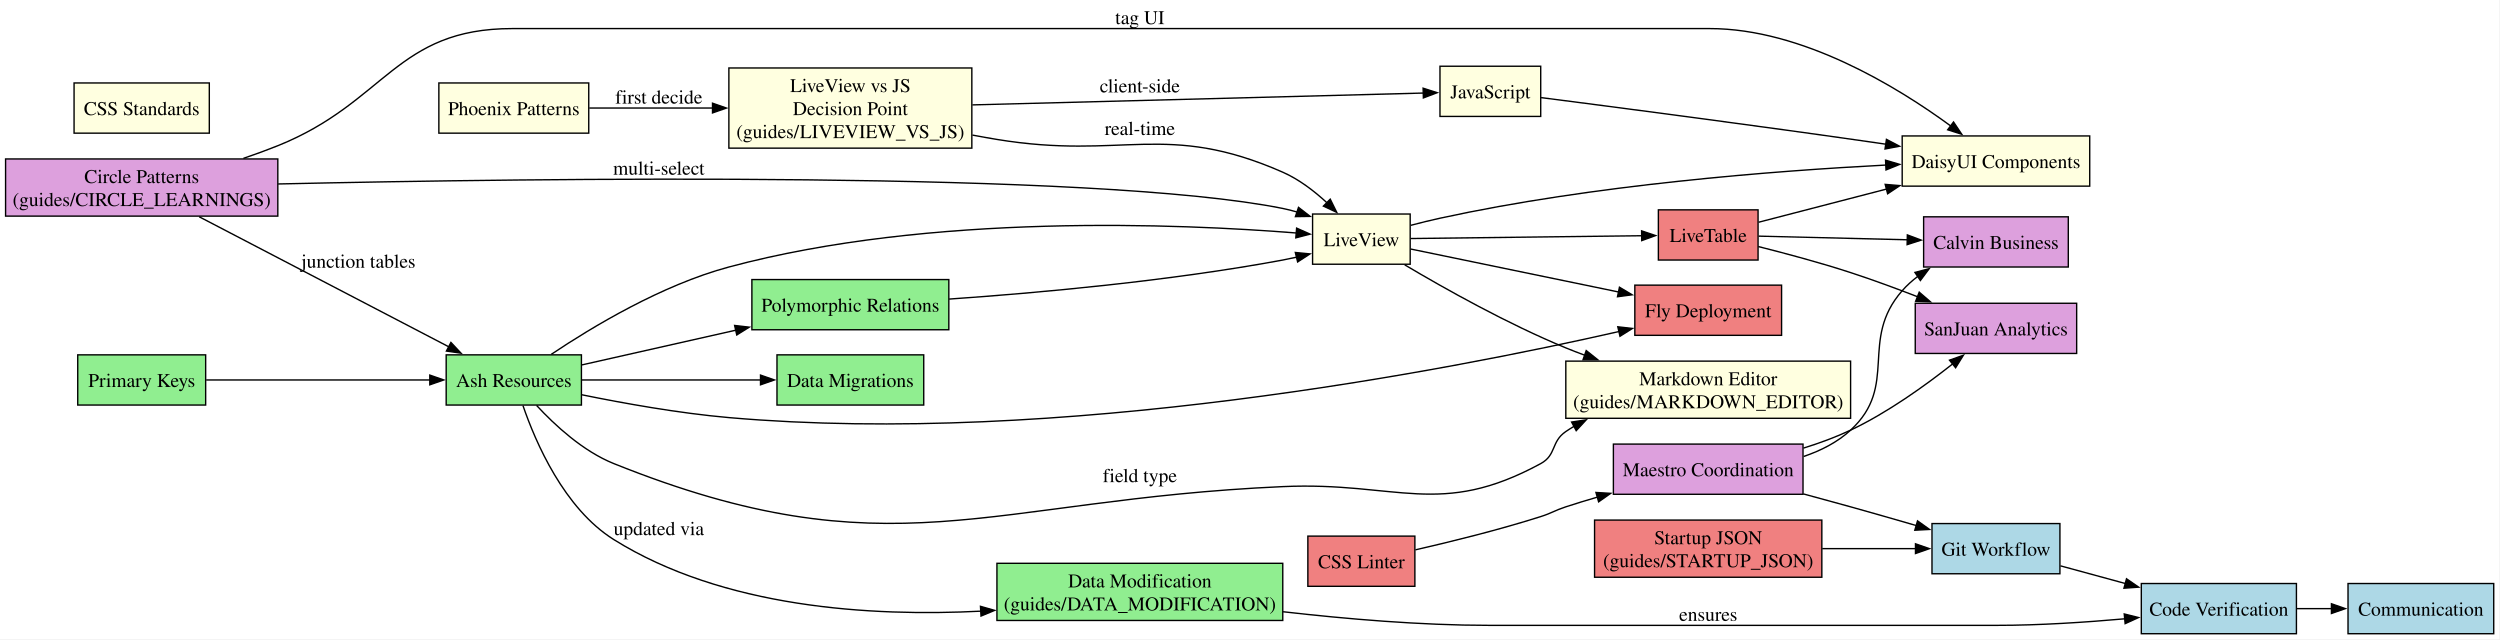
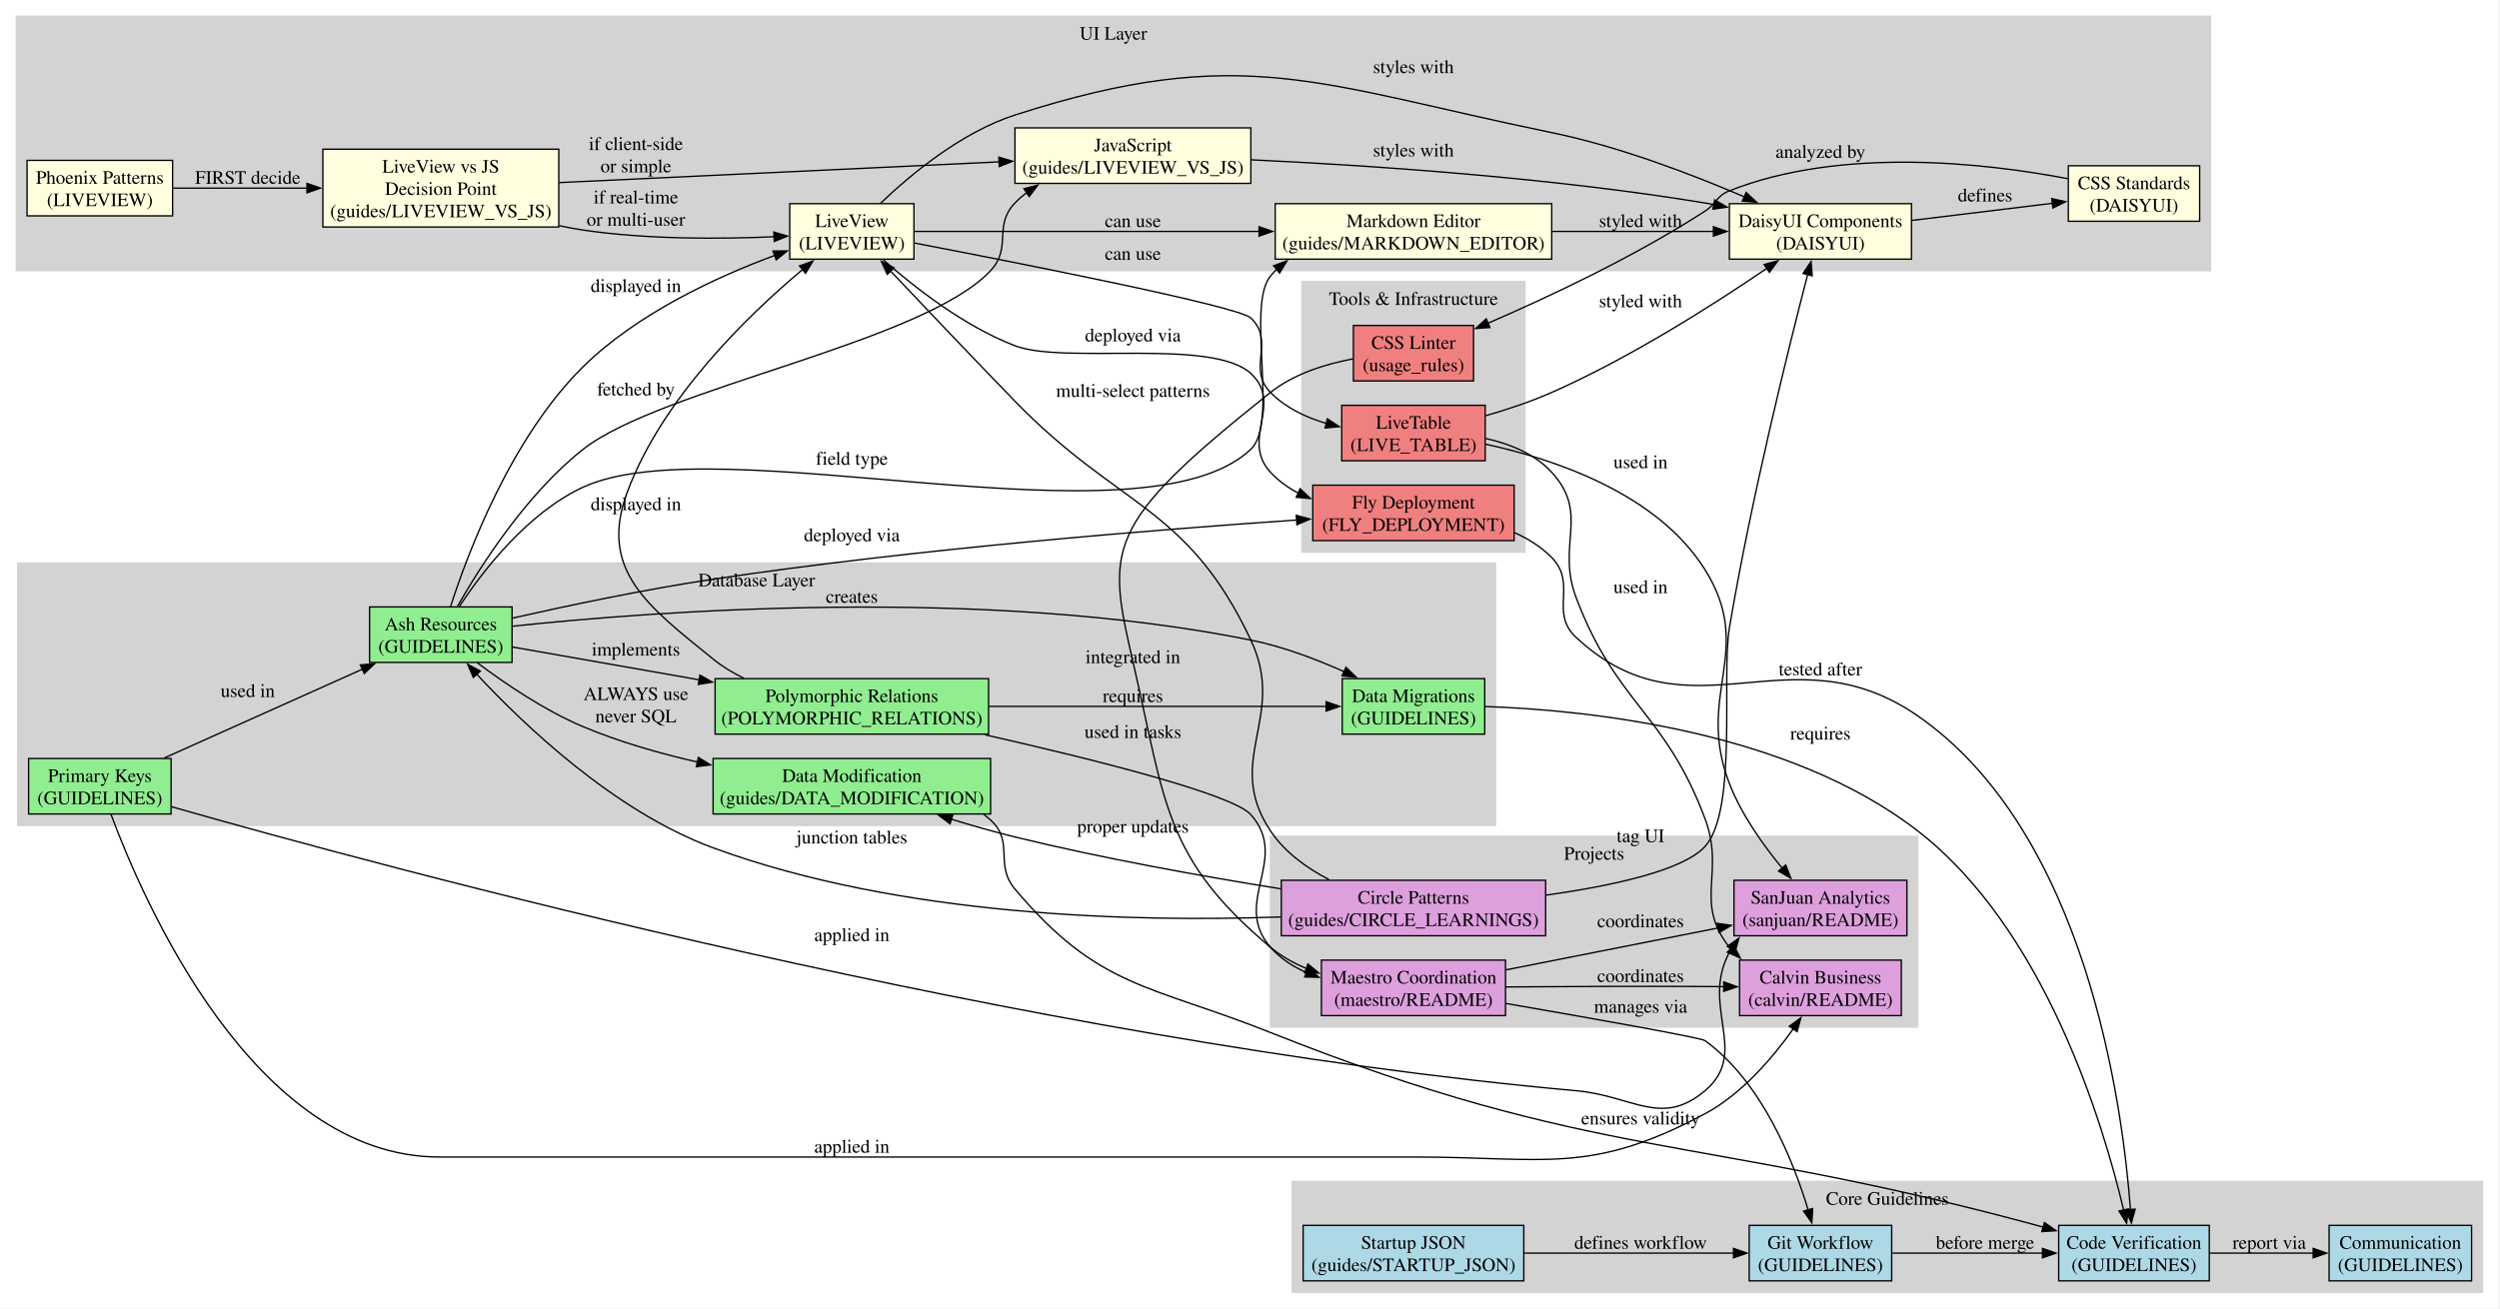
- <svg xmlns="http://www.w3.org/2000/svg" width="1793pt" height="459pt" viewBox="0.00 0.00 1793.00 459.00">
-   <g id="graph0" class="graph" transform="scale(1 1) rotate(0) translate(4 454.5)">
-     <polygon fill="white" stroke="none" points="-4,4 -4,-454.5 1788.5,-454.5 1788.5,4 -4,4" />
+ <svg xmlns="http://www.w3.org/2000/svg" width="1846pt" height="967pt" viewBox="0.00 0.00 1846.00 967.00">
+   <g id="graph0" class="graph" transform="scale(1 1) rotate(0) translate(4 963)">
+     <polygon fill="white" stroke="none" points="-4,4 -4,-963 1841.75,-963 1841.75,4 -4,4" />
+     <g id="clust1" class="cluster">
+       <polygon fill="lightgrey" stroke="lightgrey" points="950.62,-8 950.62,-90 1829.75,-90 1829.75,-8 950.62,-8" />
+       <text xml:space="preserve" text-anchor="middle" x="1390.19" y="-72.7" font-family="Times,serif" font-size="14.00">Core Guidelines</text>
+     </g>
+     <g id="clust2" class="cluster">
+       <polygon fill="lightgrey" stroke="lightgrey" points="9.12,-353 9.12,-547 1100.75,-547 1100.75,-353 9.12,-353" />
+       <text xml:space="preserve" text-anchor="middle" x="554.94" y="-529.7" font-family="Times,serif" font-size="14.00">Database Layer</text>
+     </g>
+     <g id="clust3" class="cluster">
+       <polygon fill="lightgrey" stroke="lightgrey" points="8,-763 8,-951 1628.88,-951 1628.88,-763 8,-763" />
+       <text xml:space="preserve" text-anchor="middle" x="818.44" y="-933.7" font-family="Times,serif" font-size="14.00">UI Layer</text>
+     </g>
+     <g id="clust4" class="cluster">
+       <polygon fill="lightgrey" stroke="lightgrey" points="957.75,-555 957.75,-755 1122.5,-755 1122.5,-555 957.75,-555" />
+       <text xml:space="preserve" text-anchor="middle" x="1040.12" y="-737.7" font-family="Times,serif" font-size="14.00">Tools &amp; Infrastructure</text>
+     </g>
+     <g id="clust5" class="cluster">
+       <polygon fill="lightgrey" stroke="lightgrey" points="934.5,-204 934.5,-345 1412.62,-345 1412.62,-204 934.5,-204" />
+       <text xml:space="preserve" text-anchor="middle" x="1173.56" y="-327.7" font-family="Times,serif" font-size="14.00">Projects</text>
+     </g>
    <g id="node1" class="node">
-       <polygon fill="lightblue" stroke="black" points="1473.38,-79 1381.62,-79 1381.62,-43 1473.38,-43 1473.38,-79" />
-       <text xml:space="preserve" text-anchor="middle" x="1427.5" y="-55.95" font-family="Times,serif" font-size="14.00">Git Workflow</text>
+       <polygon fill="lightblue" stroke="black" points="1393.38,-57.5 1288.12,-57.5 1288.12,-16.5 1393.38,-16.5 1393.38,-57.5" />
+       <text xml:space="preserve" text-anchor="middle" x="1340.75" y="-40.2" font-family="Times,serif" font-size="14.00">Git Workflow</text>
+       <text xml:space="preserve" text-anchor="middle" x="1340.75" y="-23.7" font-family="Times,serif" font-size="14.00">(GUIDELINES)</text>
    </g>
    <g id="node2" class="node">
-       <polygon fill="lightblue" stroke="black" points="1643,-36 1531.75,-36 1531.75,0 1643,0 1643,-36" />
-       <text xml:space="preserve" text-anchor="middle" x="1587.38" y="-12.95" font-family="Times,serif" font-size="14.00">Code Verification</text>
+       <polygon fill="lightblue" stroke="black" points="1628,-57.5 1516.75,-57.5 1516.75,-16.5 1628,-16.5 1628,-57.5" />
+       <text xml:space="preserve" text-anchor="middle" x="1572.38" y="-40.2" font-family="Times,serif" font-size="14.00">Code Verification</text>
+       <text xml:space="preserve" text-anchor="middle" x="1572.38" y="-23.7" font-family="Times,serif" font-size="14.00">(GUIDELINES)</text>
+     </g>
+     <g id="edge20" class="edge">
+       <path fill="none" stroke="black" d="M1393.86,-37C1426.81,-37 1469.71,-37 1505.08,-37" />
+       <polygon fill="black" stroke="black" points="1504.76,-40.5 1514.76,-37 1504.76,-33.5 1504.76,-40.5" />
+       <text xml:space="preserve" text-anchor="middle" x="1462.38" y="-40.2" font-family="Times,serif" font-size="14.00">before merge</text>
+     </g>
+     <g id="node3" class="node">
+       <polygon fill="lightblue" stroke="black" points="1821.75,-57.5 1716.5,-57.5 1716.5,-16.5 1821.75,-16.5 1821.75,-57.5" />
+       <text xml:space="preserve" text-anchor="middle" x="1769.12" y="-40.2" font-family="Times,serif" font-size="14.00">Communication</text>
+       <text xml:space="preserve" text-anchor="middle" x="1769.12" y="-23.7" font-family="Times,serif" font-size="14.00">(GUIDELINES)</text>
+     </g>
+     <g id="edge21" class="edge">
+       <path fill="none" stroke="black" d="M1628.4,-37C1652.19,-37 1680.17,-37 1704.82,-37" />
+       <polygon fill="black" stroke="black" points="1704.73,-40.5 1714.73,-37 1704.73,-33.5 1704.73,-40.5" />
+       <text xml:space="preserve" text-anchor="middle" x="1672.25" y="-40.2" font-family="Times,serif" font-size="14.00">report via</text>
+     </g>
+     <g id="node4" class="node">
+       <polygon fill="lightblue" stroke="black" points="1121.62,-57.5 958.62,-57.5 958.62,-16.5 1121.62,-16.5 1121.62,-57.5" />
+       <text xml:space="preserve" text-anchor="middle" x="1040.12" y="-40.2" font-family="Times,serif" font-size="14.00">Startup JSON</text>
+       <text xml:space="preserve" text-anchor="middle" x="1040.12" y="-23.7" font-family="Times,serif" font-size="14.00">(guides/STARTUP_JSON)</text>
+     </g>
+     <g id="edge22" class="edge">
+       <path fill="none" stroke="black" d="M1121.94,-37C1170.56,-37 1231.56,-37 1276.62,-37" />
+       <polygon fill="black" stroke="black" points="1276.5,-40.5 1286.5,-37 1276.5,-33.5 1276.5,-40.5" />
+       <text xml:space="preserve" text-anchor="middle" x="1207.88" y="-40.2" font-family="Times,serif" font-size="14.00">defines workflow</text>
+     </g>
+     <g id="node5" class="node">
+       <polygon fill="lightgreen" stroke="black" points="122.38,-402.5 17.12,-402.5 17.12,-361.5 122.38,-361.5 122.38,-402.5" />
+       <text xml:space="preserve" text-anchor="middle" x="69.75" y="-385.2" font-family="Times,serif" font-size="14.00">Primary Keys</text>
+       <text xml:space="preserve" text-anchor="middle" x="69.75" y="-368.7" font-family="Times,serif" font-size="14.00">(GUIDELINES)</text>
+     </g>
+     <g id="node6" class="node">
+       <polygon fill="lightgreen" stroke="black" points="374.25,-514.5 269,-514.5 269,-473.5 374.25,-473.5 374.25,-514.5" />
+       <text xml:space="preserve" text-anchor="middle" x="321.62" y="-497.2" font-family="Times,serif" font-size="14.00">Ash Resources</text>
+       <text xml:space="preserve" text-anchor="middle" x="321.62" y="-480.7" font-family="Times,serif" font-size="14.00">(GUIDELINES)</text>
+     </g>
+     <g id="edge1" class="edge">
+       <path fill="none" stroke="black" d="M117.46,-402.93C158.91,-421.52 219.59,-448.72 263.84,-468.55" />
+       <polygon fill="black" stroke="black" points="262.21,-471.65 272.77,-472.55 265.07,-465.26 262.21,-471.65" />
+       <text xml:space="preserve" text-anchor="middle" x="179" y="-447.91" font-family="Times,serif" font-size="14.00">used in</text>
+     </g>
+     <g id="node20" class="node">
+       <polygon fill="plum" stroke="black" points="1400.5,-253.5 1281,-253.5 1281,-212.5 1400.5,-212.5 1400.5,-253.5" />
+       <text xml:space="preserve" text-anchor="middle" x="1340.75" y="-236.2" font-family="Times,serif" font-size="14.00">Calvin Business</text>
+       <text xml:space="preserve" text-anchor="middle" x="1340.75" y="-219.7" font-family="Times,serif" font-size="14.00">(calvin/README)</text>
+     </g>
+     <g id="edge26" class="edge">
+       <path fill="none" stroke="black" d="M77.92,-361.41C101.58,-297.68 183.5,-108 320.62,-108 320.62,-108 320.62,-108 1041.12,-108 1137.46,-108 1170.57,-94.54 1255.5,-140 1282.82,-154.62 1305.78,-181.7 1320.8,-202.88" />
+       <polygon fill="black" stroke="black" points="1317.74,-204.61 1326.28,-210.88 1323.52,-200.65 1317.74,-204.61" />
+       <text xml:space="preserve" text-anchor="middle" x="625.25" y="-111.2" font-family="Times,serif" font-size="14.00">applied in</text>
+     </g>
+     <g id="node21" class="node">
+       <polygon fill="plum" stroke="black" points="1404.62,-312.5 1276.88,-312.5 1276.88,-271.5 1404.62,-271.5 1404.62,-312.5" />
+       <text xml:space="preserve" text-anchor="middle" x="1340.75" y="-295.2" font-family="Times,serif" font-size="14.00">SanJuan Analytics</text>
+       <text xml:space="preserve" text-anchor="middle" x="1340.75" y="-278.7" font-family="Times,serif" font-size="14.00">(sanjuan/README)</text>
+     </g>
+     <g id="edge27" class="edge">
+       <path fill="none" stroke="black" d="M122.84,-366.81C278.55,-322.37 754.84,-193.43 1160.25,-157 1202.41,-153.21 1223.16,-129.69 1255.5,-157 1289.51,-185.72 1250.24,-220.25 1274.92,-261.78" />
+       <polygon fill="black" stroke="black" points="1271.95,-263.64 1280.57,-269.8 1277.67,-259.61 1271.95,-263.64" />
+       <text xml:space="preserve" text-anchor="middle" x="625.25" y="-267.59" font-family="Times,serif" font-size="14.00">applied in</text>
+     </g>
+     <g id="node7" class="node">
+       <polygon fill="lightgreen" stroke="black" points="726.25,-461.5 524.25,-461.5 524.25,-420.5 726.25,-420.5 726.25,-461.5" />
+       <text xml:space="preserve" text-anchor="middle" x="625.25" y="-444.2" font-family="Times,serif" font-size="14.00">Polymorphic Relations</text>
+       <text xml:space="preserve" text-anchor="middle" x="625.25" y="-427.7" font-family="Times,serif" font-size="14.00">(POLYMORPHIC_RELATIONS)</text>
+     </g>
+     <g id="edge2" class="edge">
+       <path fill="none" stroke="black" d="M374.48,-484.89C412.37,-478.23 465.18,-468.95 512.49,-460.64" />
+       <polygon fill="black" stroke="black" points="513.02,-464.1 522.26,-458.92 511.81,-457.2 513.02,-464.1" />
+       <text xml:space="preserve" text-anchor="middle" x="465.75" y="-478.54" font-family="Times,serif" font-size="14.00">implements</text>
+     </g>
+     <g id="node8" class="node">
+       <polygon fill="lightgreen" stroke="black" points="1092.75,-461.5 987.5,-461.5 987.5,-420.5 1092.75,-420.5 1092.75,-461.5" />
+       <text xml:space="preserve" text-anchor="middle" x="1040.12" y="-444.2" font-family="Times,serif" font-size="14.00">Data Migrations</text>
+       <text xml:space="preserve" text-anchor="middle" x="1040.12" y="-427.7" font-family="Times,serif" font-size="14.00">(GUIDELINES)</text>
+     </g>
+     <g id="edge3" class="edge">
+       <path fill="none" stroke="black" d="M374.44,-500.23C478.91,-511.35 721.74,-529.93 920,-490 943.54,-485.26 968.28,-475.88 989.09,-466.58" />
+       <polygon fill="black" stroke="black" points="990.27,-469.89 997.89,-462.53 987.34,-463.53 990.27,-469.89" />
+       <text xml:space="preserve" text-anchor="middle" x="625.25" y="-517.58" font-family="Times,serif" font-size="14.00">creates</text>
+     </g>
+     <g id="node9" class="node">
+       <polygon fill="lightgreen" stroke="black" points="727.75,-402.5 522.75,-402.5 522.75,-361.5 727.75,-361.5 727.75,-402.5" />
+       <text xml:space="preserve" text-anchor="middle" x="625.25" y="-385.2" font-family="Times,serif" font-size="14.00">Data Modification</text>
+       <text xml:space="preserve" text-anchor="middle" x="625.25" y="-368.7" font-family="Times,serif" font-size="14.00">(guides/DATA_MODIFICATION)</text>
+     </g>
+     <g id="edge4" class="edge">
+       <path fill="none" stroke="black" d="M348.53,-473.28C368.74,-458.08 398.1,-438.07 426.75,-426 453.26,-414.83 483.01,-406.3 511.22,-399.87" />
+       <polygon fill="black" stroke="black" points="511.88,-403.31 520.89,-397.75 510.37,-396.48 511.88,-403.31" />
+       <text xml:space="preserve" text-anchor="middle" x="465.75" y="-445.7" font-family="Times,serif" font-size="14.00">ALWAYS use</text>
+       <text xml:space="preserve" text-anchor="middle" x="465.75" y="-429.2" font-family="Times,serif" font-size="14.00">never SQL</text>
+     </g>
+     <g id="node12" class="node">
+       <polygon fill="lightyellow" stroke="black" points="671.12,-812.5 579.38,-812.5 579.38,-771.5 671.12,-771.5 671.12,-812.5" />
+       <text xml:space="preserve" text-anchor="middle" x="625.25" y="-795.2" font-family="Times,serif" font-size="14.00">LiveView</text>
+       <text xml:space="preserve" text-anchor="middle" x="625.25" y="-778.7" font-family="Times,serif" font-size="14.00">(LIVEVIEW)</text>
+     </g>
+     <g id="edge23" class="edge">
+       <path fill="none" stroke="black" d="M328.83,-514.82C341.45,-554.02 373.48,-639.54 426.75,-692 466.76,-731.4 525.44,-758.4 568.44,-774.32" />
+       <polygon fill="black" stroke="black" points="567,-777.52 577.59,-777.62 569.37,-770.94 567,-777.52" />
+       <text xml:space="preserve" text-anchor="middle" x="465.75" y="-747.24" font-family="Times,serif" font-size="14.00">displayed in</text>
+     </g>
+     <g id="node13" class="node">
+       <polygon fill="lightyellow" stroke="black" points="920,-868.5 745.75,-868.5 745.75,-827.5 920,-827.5 920,-868.5" />
+       <text xml:space="preserve" text-anchor="middle" x="832.88" y="-851.2" font-family="Times,serif" font-size="14.00">JavaScript</text>
+       <text xml:space="preserve" text-anchor="middle" x="832.88" y="-834.7" font-family="Times,serif" font-size="14.00">(guides/LIVEVIEW_VS_JS)</text>
+     </g>
+     <g id="edge24" class="edge">
+       <path fill="none" stroke="black" d="M333.82,-514.75C350.57,-544.12 384.74,-597.91 426.75,-631 484.13,-676.19 677.88,-709.64 727.75,-763 743.88,-780.26 729.39,-795.97 745.75,-813 748.46,-815.82 751.43,-818.42 754.58,-820.82" />
+       <polygon fill="black" stroke="black" points="752.38,-823.56 762.64,-826.21 756.27,-817.74 752.38,-823.56" />
+       <text xml:space="preserve" text-anchor="middle" x="465.75" y="-670.8" font-family="Times,serif" font-size="14.00">fetched by</text>
+     </g>
+     <g id="node16" class="node">
+       <polygon fill="lightyellow" stroke="black" points="1142.25,-812.5 938,-812.5 938,-771.5 1142.25,-771.5 1142.25,-812.5" />
+       <text xml:space="preserve" text-anchor="middle" x="1040.12" y="-795.2" font-family="Times,serif" font-size="14.00">Markdown Editor</text>
+       <text xml:space="preserve" text-anchor="middle" x="1040.12" y="-778.7" font-family="Times,serif" font-size="14.00">(guides/MARKDOWN_EDITOR)</text>
+     </g>
+     <g id="edge16" class="edge">
+       <path fill="none" stroke="black" d="M335.4,-514.96C352.54,-540.92 385.64,-584.02 426.75,-603 526.43,-649.02 840.22,-555.58 920,-631 940.8,-650.67 916.3,-736.9 934.5,-759 935.95,-760.76 937.5,-762.44 939.13,-764.02" />
+       <polygon fill="black" stroke="black" points="936.78,-766.62 946.73,-770.26 941.22,-761.21 936.78,-766.62" />
+       <text xml:space="preserve" text-anchor="middle" x="625.25" y="-619.55" font-family="Times,serif" font-size="14.00">field type</text>
+     </g>
+     <g id="node19" class="node">
+       <polygon fill="lightcoral" stroke="black" points="1114.5,-604.5 965.75,-604.5 965.75,-563.5 1114.5,-563.5 1114.5,-604.5" />
+       <text xml:space="preserve" text-anchor="middle" x="1040.12" y="-587.2" font-family="Times,serif" font-size="14.00">Fly Deployment</text>
+       <text xml:space="preserve" text-anchor="middle" x="1040.12" y="-570.7" font-family="Times,serif" font-size="14.00">(FLY_DEPLOYMENT)</text>
+     </g>
+     <g id="edge40" class="edge">
+       <path fill="none" stroke="black" d="M374.6,-506.25C414.84,-515.34 472.07,-527.43 522.75,-535 673.84,-557.58 851.43,-571.75 954.06,-578.74" />
+       <polygon fill="black" stroke="black" points="953.56,-582.22 963.77,-579.4 954.03,-575.23 953.56,-582.22" />
+       <text xml:space="preserve" text-anchor="middle" x="625.25" y="-563.04" font-family="Times,serif" font-size="14.00">deployed via</text>
+     </g>
+     <g id="edge5" class="edge">
+       <path fill="none" stroke="black" d="M726.72,-441C804.46,-441 909.69,-441 975.99,-441" />
+       <polygon fill="black" stroke="black" points="975.58,-444.5 985.58,-441 975.58,-437.5 975.58,-444.5" />
+       <text xml:space="preserve" text-anchor="middle" x="832.88" y="-444.2" font-family="Times,serif" font-size="14.00">requires</text>
+     </g>
+     <g id="edge25" class="edge">
+       <path fill="none" stroke="black" d="M545.31,-461.88C537.24,-465.83 529.54,-470.49 522.75,-476 474.92,-514.83 437.9,-541.5 459.33,-599.25 485.11,-668.71 548.39,-729.93 588.92,-763.87" />
+       <polygon fill="black" stroke="black" points="586.59,-766.48 596.54,-770.13 591.04,-761.07 586.59,-766.48" />
+       <text xml:space="preserve" text-anchor="middle" x="465.75" y="-585.95" font-family="Times,serif" font-size="14.00">displayed in</text>
+     </g>
+     <g id="node22" class="node">
+       <polygon fill="plum" stroke="black" points="1108.12,-253.5 972.12,-253.5 972.12,-212.5 1108.12,-212.5 1108.12,-253.5" />
+       <text xml:space="preserve" text-anchor="middle" x="1040.12" y="-236.2" font-family="Times,serif" font-size="14.00">Maestro Coordination</text>
+       <text xml:space="preserve" text-anchor="middle" x="1040.12" y="-219.7" font-family="Times,serif" font-size="14.00">(maestro/README)</text>
+     </g>
+     <g id="edge28" class="edge">
+       <path fill="none" stroke="black" d="M723.73,-420C803.94,-401.83 906.56,-376.15 920,-361 949.23,-328.07 905.49,-296.12 934.5,-263 941.71,-254.77 951,-248.73 961.08,-244.31" />
+       <polygon fill="black" stroke="black" points="962.27,-247.6 970.39,-240.79 959.79,-241.05 962.27,-247.6" />
+       <text xml:space="preserve" text-anchor="middle" x="832.88" y="-417.66" font-family="Times,serif" font-size="14.00">used in tasks</text>
+     </g>
+     <g id="edge6" class="edge">
+       <path fill="none" stroke="black" d="M1092.97,-440.91C1170.37,-438.2 1317.25,-422.8 1412.62,-349 1506.74,-276.17 1549.76,-132.22 1564.78,-68.55" />
+       <polygon fill="black" stroke="black" points="1568.13,-69.64 1566.93,-59.11 1561.3,-68.08 1568.13,-69.64" />
+       <text xml:space="preserve" text-anchor="middle" x="1340.75" y="-416.42" font-family="Times,serif" font-size="14.00">requires</text>
+     </g>
+     <g id="edge7" class="edge">
+       <path fill="none" stroke="black" d="M722.7,-361.15C724.45,-359.84 726.14,-358.46 727.75,-357 745.56,-340.85 730.28,-324.4 745.75,-306 807.67,-232.36 845.12,-235.61 934.5,-200 1174.73,-104.29 1249.11,-125.48 1498.75,-58 1500.89,-57.42 1503.06,-56.83 1505.25,-56.23" />
+       <polygon fill="black" stroke="black" points="1506.16,-59.6 1514.86,-53.55 1504.28,-52.86 1506.16,-59.6" />
+       <text xml:space="preserve" text-anchor="middle" x="1207.88" y="-132.12" font-family="Times,serif" font-size="14.00">ensures validity</text>
+     </g>
+     <g id="node10" class="node">
+       <polygon fill="lightyellow" stroke="black" points="123.5,-844.5 16,-844.5 16,-803.5 123.5,-803.5 123.5,-844.5" />
+       <text xml:space="preserve" text-anchor="middle" x="69.75" y="-827.2" font-family="Times,serif" font-size="14.00">Phoenix Patterns</text>
+       <text xml:space="preserve" text-anchor="middle" x="69.75" y="-810.7" font-family="Times,serif" font-size="14.00">(LIVEVIEW)</text>
+     </g>
+     <g id="node11" class="node">
+       <polygon fill="lightyellow" stroke="black" points="408.75,-852.75 234.5,-852.75 234.5,-795.25 408.75,-795.25 408.75,-852.75" />
+       <text xml:space="preserve" text-anchor="middle" x="321.62" y="-835.45" font-family="Times,serif" font-size="14.00">LiveView vs JS</text>
+       <text xml:space="preserve" text-anchor="middle" x="321.62" y="-818.95" font-family="Times,serif" font-size="14.00">Decision Point</text>
+       <text xml:space="preserve" text-anchor="middle" x="321.62" y="-802.45" font-family="Times,serif" font-size="14.00">(guides/LIVEVIEW_VS_JS)</text>
+     </g>
+     <g id="edge8" class="edge">
+       <path fill="none" stroke="black" d="M123.74,-824C152.57,-824 189.16,-824 222.95,-824" />
+       <polygon fill="black" stroke="black" points="222.77,-827.5 232.77,-824 222.77,-820.5 222.77,-827.5" />
+       <text xml:space="preserve" text-anchor="middle" x="179" y="-827.2" font-family="Times,serif" font-size="14.00">FIRST decide</text>
+     </g>
+     <g id="edge9" class="edge">
+       <path fill="none" stroke="black" d="M409.14,-796.24C415.06,-794.96 420.97,-793.86 426.75,-793 473.98,-786 528.27,-786.32 567.96,-788.06" />
+       <polygon fill="black" stroke="black" points="567.59,-791.55 577.75,-788.54 567.94,-784.56 567.59,-791.55" />
+       <text xml:space="preserve" text-anchor="middle" x="465.75" y="-812.7" font-family="Times,serif" font-size="14.00">if real-time</text>
+       <text xml:space="preserve" text-anchor="middle" x="465.75" y="-796.2" font-family="Times,serif" font-size="14.00">or multi-user</text>
+     </g>
+     <g id="edge10" class="edge">
+       <path fill="none" stroke="black" d="M409.01,-828.07C499.14,-832.32 640.16,-838.96 734.25,-843.4" />
+       <polygon fill="black" stroke="black" points="733.82,-846.88 743.98,-843.86 734.15,-839.89 733.82,-846.88" />
+       <text xml:space="preserve" text-anchor="middle" x="465.75" y="-852.15" font-family="Times,serif" font-size="14.00">if client-side</text>
+       <text xml:space="preserve" text-anchor="middle" x="465.75" y="-835.65" font-family="Times,serif" font-size="14.00">or simple</text>
+     </g>
+     <g id="node14" class="node">
+       <polygon fill="lightyellow" stroke="black" points="1408,-812.5 1273.5,-812.5 1273.5,-771.5 1408,-771.5 1408,-812.5" />
+       <text xml:space="preserve" text-anchor="middle" x="1340.75" y="-795.2" font-family="Times,serif" font-size="14.00">DaisyUI Components</text>
+       <text xml:space="preserve" text-anchor="middle" x="1340.75" y="-778.7" font-family="Times,serif" font-size="14.00">(DAISYUI)</text>
+     </g>
+     <g id="edge11" class="edge">
+       <path fill="none" stroke="black" d="M646.4,-812.74C668.49,-833.85 706.1,-865.21 745.75,-878 913.56,-932.11 969.55,-900.53 1142.25,-865 1192.05,-854.76 1246.02,-834.1 1284.95,-817.36" />
+       <polygon fill="black" stroke="black" points="1285.85,-820.79 1293.62,-813.59 1283.05,-814.37 1285.85,-820.79" />
+       <text xml:space="preserve" text-anchor="middle" x="1040.12" y="-908.99" font-family="Times,serif" font-size="14.00">styles with</text>
+     </g>
+     <g id="edge15" class="edge">
+       <path fill="none" stroke="black" d="M671.62,-792C732.4,-792 842.32,-792 926.17,-792" />
+       <polygon fill="black" stroke="black" points="926.04,-795.5 936.04,-792 926.04,-788.5 926.04,-795.5" />
+       <text xml:space="preserve" text-anchor="middle" x="832.88" y="-795.2" font-family="Times,serif" font-size="14.00">can use</text>
+     </g>
+     <g id="node18" class="node">
+       <polygon fill="lightcoral" stroke="black" points="1093.12,-663.5 987.12,-663.5 987.12,-622.5 1093.12,-622.5 1093.12,-663.5" />
+       <text xml:space="preserve" text-anchor="middle" x="1040.12" y="-646.2" font-family="Times,serif" font-size="14.00">LiveTable</text>
+       <text xml:space="preserve" text-anchor="middle" x="1040.12" y="-629.7" font-family="Times,serif" font-size="14.00">(LIVE_TABLE)</text>
    </g>
    <g id="edge18" class="edge">
-       <path fill="none" stroke="black" d="M1473.74,-48.68C1488.33,-44.71 1504.8,-40.22 1520.55,-35.93" />
-       <polygon fill="black" stroke="black" points="1521.13,-39.4 1529.86,-33.39 1519.29,-32.64 1521.13,-39.4" />
-     </g>
-     <g id="node3" class="node">
-       <polygon fill="lightblue" stroke="black" points="1784.5,-36 1680,-36 1680,0 1784.5,0 1784.5,-36" />
-       <text xml:space="preserve" text-anchor="middle" x="1732.25" y="-12.95" font-family="Times,serif" font-size="14.00">Communication</text>
+       <path fill="none" stroke="black" d="M671.39,-783.44C751.5,-768.09 910.99,-736.63 920,-728 938.26,-710.52 916.82,-691.07 934.5,-673 945.56,-661.7 960.57,-654.58 975.77,-650.12" />
+       <polygon fill="black" stroke="black" points="976.51,-653.54 985.34,-647.69 974.79,-646.75 976.51,-653.54" />
+       <text xml:space="preserve" text-anchor="middle" x="832.88" y="-770.99" font-family="Times,serif" font-size="14.00">can use</text>
+     </g>
+     <g id="edge39" class="edge">
+       <path fill="none" stroke="black" d="M648.47,-771.03C671.07,-751.06 708.03,-721.97 745.75,-707.5 782.15,-693.54 891.36,-713.46 920,-687 944.29,-664.55 912.1,-638.34 934.5,-614 940.33,-607.67 947.39,-602.64 955.07,-598.65" />
+       <polygon fill="black" stroke="black" points="956.39,-601.89 964.08,-594.6 953.53,-595.51 956.39,-601.89" />
+       <text xml:space="preserve" text-anchor="middle" x="832.88" y="-710.7" font-family="Times,serif" font-size="14.00">deployed via</text>
+     </g>
+     <g id="edge12" class="edge">
+       <path fill="none" stroke="black" d="M920.37,-844.9C1005.96,-840.88 1140.45,-831.99 1255.5,-813 1257.68,-812.64 1259.88,-812.25 1262.09,-811.84" />
+       <polygon fill="black" stroke="black" points="1262.66,-815.3 1271.79,-809.92 1261.3,-808.43 1262.66,-815.3" />
+       <text xml:space="preserve" text-anchor="middle" x="1040.12" y="-847.39" font-family="Times,serif" font-size="14.00">styles with</text>
+     </g>
+     <g id="node15" class="node">
+       <polygon fill="lightyellow" stroke="black" points="1620.88,-840.5 1523.88,-840.5 1523.88,-799.5 1620.88,-799.5 1620.88,-840.5" />
+       <text xml:space="preserve" text-anchor="middle" x="1572.38" y="-823.2" font-family="Times,serif" font-size="14.00">CSS Standards</text>
+       <text xml:space="preserve" text-anchor="middle" x="1572.38" y="-806.7" font-family="Times,serif" font-size="14.00">(DAISYUI)</text>
+     </g>
+     <g id="edge13" class="edge">
+       <path fill="none" stroke="black" d="M1408.48,-800.14C1441.26,-804.13 1480.43,-808.91 1512.15,-812.78" />
+       <polygon fill="black" stroke="black" points="1511.61,-816.24 1521.96,-813.97 1512.46,-809.29 1511.61,-816.24" />
+       <text xml:space="preserve" text-anchor="middle" x="1462.38" y="-814.14" font-family="Times,serif" font-size="14.00">defines</text>
+     </g>
+     <g id="node17" class="node">
+       <polygon fill="lightcoral" stroke="black" points="1084.5,-722.5 995.75,-722.5 995.75,-681.5 1084.5,-681.5 1084.5,-722.5" />
+       <text xml:space="preserve" text-anchor="middle" x="1040.12" y="-705.2" font-family="Times,serif" font-size="14.00">CSS Linter</text>
+       <text xml:space="preserve" text-anchor="middle" x="1040.12" y="-688.7" font-family="Times,serif" font-size="14.00">(usage_rules)</text>
+     </g>
+     <g id="edge14" class="edge">
+       <path fill="none" stroke="black" d="M1523.45,-830.98C1462.86,-842.51 1356.45,-854.83 1273.5,-822 1263.82,-818.17 1264.24,-812.66 1255.5,-807 1203.67,-773.4 1139.52,-743.33 1094.97,-724.07" />
+       <polygon fill="black" stroke="black" points="1096.61,-720.97 1086.04,-720.25 1093.85,-727.4 1096.61,-720.97" />
+       <text xml:space="preserve" text-anchor="middle" x="1340.75" y="-846.35" font-family="Times,serif" font-size="14.00">analyzed by</text>
+     </g>
+     <g id="edge17" class="edge">
+       <path fill="none" stroke="black" d="M1142.64,-792C1181.72,-792 1225.67,-792 1262.14,-792" />
+       <polygon fill="black" stroke="black" points="1261.7,-795.5 1271.7,-792 1261.7,-788.5 1261.7,-795.5" />
+       <text xml:space="preserve" text-anchor="middle" x="1207.88" y="-795.2" font-family="Times,serif" font-size="14.00">styled with</text>
+     </g>
+     <g id="edge36" class="edge">
+       <path fill="none" stroke="black" d="M995.39,-697.79C975.06,-693.98 951.76,-686.74 934.5,-673 809.46,-573.47 813.44,-558.42 833.88,-469.75 856.82,-370.17 856.16,-328.62 934.5,-263 942.33,-256.44 951.52,-251.31 961.15,-247.3" />
+       <polygon fill="black" stroke="black" points="962.15,-250.66 970.3,-243.9 959.71,-244.1 962.15,-250.66" />
+       <text xml:space="preserve" text-anchor="middle" x="832.88" y="-472.95" font-family="Times,serif" font-size="14.00">integrated in</text>
    </g>
    <g id="edge19" class="edge">
-       <path fill="none" stroke="black" d="M1643.21,-18C1651.43,-18 1659.96,-18 1668.34,-18" />
-       <polygon fill="black" stroke="black" points="1668.1,-21.5 1678.1,-18 1668.1,-14.5 1668.1,-21.5" />
-     </g>
-     <g id="node4" class="node">
-       <polygon fill="lightgreen" stroke="black" points="143.5,-200 51.75,-200 51.75,-164 143.5,-164 143.5,-200" />
-       <text xml:space="preserve" text-anchor="middle" x="97.62" y="-176.95" font-family="Times,serif" font-size="14.00">Primary Keys</text>
-     </g>
-     <g id="node5" class="node">
-       <polygon fill="lightgreen" stroke="black" points="413,-200 316,-200 316,-164 413,-164 413,-200" />
-       <text xml:space="preserve" text-anchor="middle" x="364.5" y="-176.95" font-family="Times,serif" font-size="14.00">Ash Resources</text>
-     </g>
-     <g id="edge1" class="edge">
-       <path fill="none" stroke="black" d="M143.86,-182C188.18,-182 255.95,-182 304.49,-182" />
-       <polygon fill="black" stroke="black" points="304.26,-185.5 314.26,-182 304.26,-178.5 304.26,-185.5" />
-     </g>
-     <g id="node6" class="node">
-       <polygon fill="lightgreen" stroke="black" points="676.5,-254 535.25,-254 535.25,-218 676.5,-218 676.5,-254" />
-       <text xml:space="preserve" text-anchor="middle" x="605.88" y="-230.95" font-family="Times,serif" font-size="14.00">Polymorphic Relations</text>
-     </g>
-     <g id="edge2" class="edge">
-       <path fill="none" stroke="black" d="M413.37,-192.8C444.9,-199.91 486.98,-209.4 523.66,-217.68" />
-       <polygon fill="black" stroke="black" points="522.86,-221.09 533.38,-219.87 524.4,-214.26 522.86,-221.09" />
-     </g>
-     <g id="node7" class="node">
-       <polygon fill="lightgreen" stroke="black" points="658.5,-200 553.25,-200 553.25,-164 658.5,-164 658.5,-200" />
-       <text xml:space="preserve" text-anchor="middle" x="605.88" y="-176.95" font-family="Times,serif" font-size="14.00">Data Migrations</text>
-     </g>
-     <g id="edge3" class="edge">
-       <path fill="none" stroke="black" d="M413.37,-182C450.2,-182 501.44,-182 541.65,-182" />
-       <polygon fill="black" stroke="black" points="541.43,-185.5 551.43,-182 541.43,-178.5 541.43,-185.5" />
-     </g>
-     <g id="node8" class="node">
-       <polygon fill="lightgreen" stroke="black" points="916,-50.5 711,-50.5 711,-9.5 916,-9.5 916,-50.5" />
-       <text xml:space="preserve" text-anchor="middle" x="813.5" y="-33.2" font-family="Times,serif" font-size="14.00">Data Modification</text>
-       <text xml:space="preserve" text-anchor="middle" x="813.5" y="-16.7" font-family="Times,serif" font-size="14.00">(guides/DATA_MODIFICATION)</text>
-     </g>
-     <g id="edge4" class="edge">
-       <path fill="none" stroke="black" d="M371.07,-163.61C380.09,-137.34 400.58,-89.78 436.25,-67.5 514.55,-18.59 620.37,-12.1 699.84,-16.19" />
-       <polygon fill="black" stroke="black" points="699.18,-19.65 709.37,-16.74 699.59,-12.66 699.18,-19.65" />
-       <text xml:space="preserve" text-anchor="middle" x="468.5" y="-70.7" font-family="Times,serif" font-size="14.00">updated via</text>
-     </g>
-     <g id="node11" class="node">
-       <polygon fill="lightyellow" stroke="black" points="1007.38,-301 937.38,-301 937.38,-265 1007.38,-265 1007.38,-301" />
-       <text xml:space="preserve" text-anchor="middle" x="972.38" y="-277.95" font-family="Times,serif" font-size="14.00">LiveView</text>
-     </g>
-     <g id="edge21" class="edge">
-       <path fill="none" stroke="black" d="M391.38,-200.37C420.69,-220.02 470.65,-250.08 518.75,-263 663.35,-301.82 843.15,-293.97 925.86,-287.39" />
-       <polygon fill="black" stroke="black" points="925.93,-290.9 935.6,-286.58 925.35,-283.92 925.93,-290.9" />
-     </g>
-     <g id="node15" class="node">
-       <polygon fill="lightyellow" stroke="black" points="1323.25,-195.5 1119,-195.5 1119,-154.5 1323.25,-154.5 1323.25,-195.5" />
-       <text xml:space="preserve" text-anchor="middle" x="1221.12" y="-178.2" font-family="Times,serif" font-size="14.00">Markdown Editor</text>
-       <text xml:space="preserve" text-anchor="middle" x="1221.12" y="-161.7" font-family="Times,serif" font-size="14.00">(guides/MARKDOWN_EDITOR)</text>
-     </g>
-     <g id="edge12" class="edge">
-       <path fill="none" stroke="black" d="M380.84,-163.71C393.94,-149.54 414.13,-130.88 436.25,-122 634.25,-42.53 702.86,-96.01 916,-105.5 998.47,-109.17 1028.47,-82.58 1101,-122 1112.4,-128.2 1108.27,-137.7 1119,-145 1121.03,-146.38 1123.12,-147.7 1125.27,-148.96" />
-       <polygon fill="black" stroke="black" points="1123.17,-151.81 1133.64,-153.4 1126.45,-145.62 1123.17,-151.81" />
-       <text xml:space="preserve" text-anchor="middle" x="813.5" y="-108.7" font-family="Times,serif" font-size="14.00">field type</text>
-     </g>
-     <g id="node18" class="node">
-       <polygon fill="lightcoral" stroke="black" points="1273.75,-250 1168.5,-250 1168.5,-214 1273.75,-214 1273.75,-250" />
-       <text xml:space="preserve" text-anchor="middle" x="1221.12" y="-226.95" font-family="Times,serif" font-size="14.00">Fly Deployment</text>
+       <path fill="none" stroke="black" d="M1093.48,-655.79C1109.44,-660.42 1126.83,-666.2 1142.25,-673 1200.5,-698.69 1262.59,-738.38 1301.27,-764.77" />
+       <polygon fill="black" stroke="black" points="1299.12,-767.53 1309.34,-770.31 1303.08,-761.76 1299.12,-767.53" />
+       <text xml:space="preserve" text-anchor="middle" x="1207.88" y="-735.95" font-family="Times,serif" font-size="14.00">styled with</text>
+     </g>
+     <g id="edge38" class="edge">
+       <path fill="none" stroke="black" d="M1093.48,-638.99C1111.23,-635.05 1129.72,-627.67 1142.25,-614 1170.55,-583.12 1145.5,-560.7 1160.25,-521.5 1189.86,-442.79 1226.08,-436.78 1255.5,-358 1270.53,-317.74 1246.93,-296.78 1273.5,-263 1273.83,-262.58 1274.17,-262.16 1274.52,-261.75" />
+       <polygon fill="black" stroke="black" points="1276.78,-264.43 1281.59,-254.99 1271.94,-259.37 1276.78,-264.43" />
+       <text xml:space="preserve" text-anchor="middle" x="1207.88" y="-524.7" font-family="Times,serif" font-size="14.00">used in</text>
+     </g>
+     <g id="edge37" class="edge">
+       <path fill="none" stroke="black" d="M1093.27,-634.8C1144.64,-623.63 1220.37,-598.16 1255.5,-542 1292.98,-482.08 1248.02,-449.93 1273.5,-384 1282.44,-360.86 1298.64,-338.21 1312.77,-321.17" />
+       <polygon fill="black" stroke="black" points="1315.11,-323.82 1318.95,-313.95 1309.79,-319.28 1315.11,-323.82" />
+       <text xml:space="preserve" text-anchor="middle" x="1207.88" y="-617" font-family="Times,serif" font-size="14.00">used in</text>
+     </g>
+     <g id="edge41" class="edge">
+       <path fill="none" stroke="black" d="M1114.8,-569.38C1124.98,-564.83 1134.56,-558.84 1142.25,-551 1161.45,-531.43 1140.2,-510.69 1160.25,-492 1244.44,-413.53 1318.01,-499.53 1412.62,-434 1537.12,-347.76 1564.01,-146.82 1569.8,-68.78" />
+       <polygon fill="black" stroke="black" points="1573.26,-69.49 1570.43,-59.28 1566.27,-69.02 1573.26,-69.49" />
+       <text xml:space="preserve" text-anchor="middle" x="1340.75" y="-463.92" font-family="Times,serif" font-size="14.00">tested after</text>
+     </g>
+     <g id="edge35" class="edge">
+       <path fill="none" stroke="black" d="M1108.53,-221.45C1170.24,-210.77 1252.46,-196.22 1255.5,-194 1297.59,-163.37 1320.75,-105.16 1331.68,-68.87" />
+       <polygon fill="black" stroke="black" points="1335.01,-69.96 1334.39,-59.38 1328.28,-68.04 1335.01,-69.96" />
+       <text xml:space="preserve" text-anchor="middle" x="1207.88" y="-214.68" font-family="Times,serif" font-size="14.00">manages via</text>
+     </g>
+     <g id="edge33" class="edge">
+       <path fill="none" stroke="black" d="M1108.23,-233.68C1150.49,-234.01 1206.19,-234.29 1255.5,-234 1260.11,-233.97 1264.86,-233.94 1269.64,-233.9" />
+       <polygon fill="black" stroke="black" points="1269.35,-237.4 1279.32,-233.8 1269.28,-230.4 1269.35,-237.4" />
+       <text xml:space="preserve" text-anchor="middle" x="1207.88" y="-237.32" font-family="Times,serif" font-size="14.00">coordinates</text>
+     </g>
+     <g id="edge34" class="edge">
+       <path fill="none" stroke="black" d="M1108.51,-246.31C1155.1,-255.52 1217.09,-267.77 1265.16,-277.26" />
+       <polygon fill="black" stroke="black" points="1264.46,-280.69 1274.95,-279.2 1265.82,-273.83 1264.46,-280.69" />
+       <text xml:space="preserve" text-anchor="middle" x="1207.88" y="-277.77" font-family="Times,serif" font-size="14.00">coordinates</text>
+     </g>
+     <g id="node23" class="node">
+       <polygon fill="plum" stroke="black" points="1137.75,-312.5 942.5,-312.5 942.5,-271.5 1137.75,-271.5 1137.75,-312.5" />
+       <text xml:space="preserve" text-anchor="middle" x="1040.12" y="-295.2" font-family="Times,serif" font-size="14.00">Circle Patterns</text>
+       <text xml:space="preserve" text-anchor="middle" x="1040.12" y="-278.7" font-family="Times,serif" font-size="14.00">(guides/CIRCLE_LEARNINGS)</text>
+     </g>
+     <g id="edge31" class="edge">
+       <path fill="none" stroke="black" d="M942.1,-285.41C835.78,-281.55 661.86,-285.27 522.75,-336.5 449.85,-363.35 382.74,-427.54 347.82,-465.16" />
+       <polygon fill="black" stroke="black" points="345.64,-462.36 341.48,-472.1 350.81,-467.08 345.64,-462.36" />
+       <text xml:space="preserve" text-anchor="middle" x="625.25" y="-339.7" font-family="Times,serif" font-size="14.00">junction tables</text>
+     </g>
+     <g id="edge32" class="edge">
+       <path fill="none" stroke="black" d="M942.02,-306.2C884.56,-315.39 810.58,-328.6 745.75,-344.5 730.31,-348.29 713.94,-352.97 698.43,-357.73" />
+       <polygon fill="black" stroke="black" points="697.8,-354.26 689.3,-360.58 699.88,-360.94 697.8,-354.26" />
+       <text xml:space="preserve" text-anchor="middle" x="832.88" y="-347.7" font-family="Times,serif" font-size="14.00">proper updates</text>
+     </g>
+     <g id="edge29" class="edge">
+       <path fill="none" stroke="black" d="M977.76,-312.98C961.16,-321.6 944.93,-333.33 934.5,-349 899.6,-401.44 946.87,-433.02 920,-490 872.97,-589.7 822.48,-587.36 745.75,-666.5 713.95,-699.3 677.84,-737.34 653.71,-762.86" />
+       <polygon fill="black" stroke="black" points="651.37,-760.24 647.05,-769.92 656.46,-765.05 651.37,-760.24" />
+       <text xml:space="preserve" text-anchor="middle" x="832.88" y="-669.7" font-family="Times,serif" font-size="14.00">multi-select patterns</text>
    </g>
    <g id="edge30" class="edge">
-       <path fill="none" stroke="black" d="M413.19,-171.39C443.29,-165.24 483.09,-158.12 518.75,-155 754.84,-134.36 1034.65,-188.89 1157.27,-216.76" />
-       <polygon fill="black" stroke="black" points="1156.28,-220.13 1166.81,-218.95 1157.85,-213.31 1156.28,-220.13" />
-     </g>
-     <g id="edge22" class="edge">
-       <path fill="none" stroke="black" d="M676.7,-240C739.66,-244.37 834.58,-252.86 916,-268 919.32,-268.62 922.73,-269.33 926.15,-270.11" />
-       <polygon fill="black" stroke="black" points="925,-273.43 935.54,-272.41 926.66,-266.63 925,-273.43" />
-     </g>
-     <g id="edge5" class="edge">
-       <path fill="none" stroke="black" d="M916.2,-15.76C961.34,-10.59 1015.16,-6 1063.88,-6 1063.88,-6 1063.88,-6 1428.5,-6 1458.58,-6 1491.79,-8.19 1519.96,-10.7" />
-       <polygon fill="black" stroke="black" points="1519.5,-14.18 1529.78,-11.61 1520.15,-7.21 1519.5,-14.18" />
-       <text xml:space="preserve" text-anchor="middle" x="1221.12" y="-9.2" font-family="Times,serif" font-size="14.00">ensures</text>
-     </g>
-     <g id="node9" class="node">
-       <polygon fill="lightyellow" stroke="black" points="418.25,-395 310.75,-395 310.75,-359 418.25,-359 418.25,-395" />
-       <text xml:space="preserve" text-anchor="middle" x="364.5" y="-371.95" font-family="Times,serif" font-size="14.00">Phoenix Patterns</text>
-     </g>
-     <g id="node10" class="node">
-       <polygon fill="lightyellow" stroke="black" points="693,-405.75 518.75,-405.75 518.75,-348.25 693,-348.25 693,-405.75" />
-       <text xml:space="preserve" text-anchor="middle" x="605.88" y="-388.45" font-family="Times,serif" font-size="14.00">LiveView vs JS</text>
-       <text xml:space="preserve" text-anchor="middle" x="605.88" y="-371.95" font-family="Times,serif" font-size="14.00">Decision Point</text>
-       <text xml:space="preserve" text-anchor="middle" x="605.88" y="-355.45" font-family="Times,serif" font-size="14.00">(guides/LIVEVIEW_VS_JS)</text>
-     </g>
-     <g id="edge6" class="edge">
-       <path fill="none" stroke="black" d="M418.63,-377C444.64,-377 476.81,-377 507.05,-377" />
-       <polygon fill="black" stroke="black" points="507.01,-380.5 517.01,-377 507.01,-373.5 507.01,-380.5" />
-       <text xml:space="preserve" text-anchor="middle" x="468.5" y="-380.2" font-family="Times,serif" font-size="14.00">first decide</text>
-     </g>
-     <g id="edge7" class="edge">
-       <path fill="none" stroke="black" d="M693.4,-357.63C699.34,-356.5 705.25,-355.45 711,-354.5 801.49,-339.57 832.05,-367.9 916,-331 927.65,-325.88 938.65,-317.43 947.73,-309.04" />
-       <polygon fill="black" stroke="black" points="950.04,-311.68 954.73,-302.18 945.14,-306.68 950.04,-311.68" />
-       <text xml:space="preserve" text-anchor="middle" x="813.5" y="-357.7" font-family="Times,serif" font-size="14.00">real-time</text>
-     </g>
-     <g id="node12" class="node">
-       <polygon fill="lightyellow" stroke="black" points="1101,-407 1028.75,-407 1028.75,-371 1101,-371 1101,-407" />
-       <text xml:space="preserve" text-anchor="middle" x="1064.88" y="-383.95" font-family="Times,serif" font-size="14.00">JavaScript</text>
-     </g>
-     <g id="edge8" class="edge">
-       <path fill="none" stroke="black" d="M693.37,-379.27C789.49,-381.8 941.14,-385.78 1017.16,-387.77" />
-       <polygon fill="black" stroke="black" points="1016.65,-391.26 1026.74,-388.02 1016.84,-384.26 1016.65,-391.26" />
-       <text xml:space="preserve" text-anchor="middle" x="813.5" y="-388.22" font-family="Times,serif" font-size="14.00">client-side</text>
-     </g>
-     <g id="node13" class="node">
-       <polygon fill="lightyellow" stroke="black" points="1494.75,-357 1360.25,-357 1360.25,-321 1494.75,-321 1494.75,-357" />
-       <text xml:space="preserve" text-anchor="middle" x="1427.5" y="-333.95" font-family="Times,serif" font-size="14.00">DaisyUI Components</text>
-     </g>
-     <g id="edge9" class="edge">
-       <path fill="none" stroke="black" d="M1007.81,-292.9C1014.71,-294.72 1021.94,-296.52 1028.75,-298 1138.39,-321.9 1268.16,-331.96 1348.92,-336.14" />
-       <polygon fill="black" stroke="black" points="1348.31,-339.61 1358.47,-336.61 1348.65,-332.62 1348.31,-339.61" />
-     </g>
-     <g id="edge11" class="edge">
-       <path fill="none" stroke="black" d="M1003.46,-264.55C1032.31,-247.42 1077.49,-222.07 1119,-205 1123.38,-203.2 1127.91,-201.45 1132.51,-199.77" />
-       <polygon fill="black" stroke="black" points="1133.64,-203.09 1141.92,-196.48 1131.33,-196.48 1133.64,-203.09" />
-     </g>
-     <g id="node17" class="node">
-       <polygon fill="lightcoral" stroke="black" points="1256.88,-304 1185.38,-304 1185.38,-268 1256.88,-268 1256.88,-304" />
-       <text xml:space="preserve" text-anchor="middle" x="1221.12" y="-280.95" font-family="Times,serif" font-size="14.00">LiveTable</text>
-     </g>
-     <g id="edge13" class="edge">
-       <path fill="none" stroke="black" d="M1007.68,-283.42C1050.87,-283.94 1125.23,-284.85 1173.53,-285.43" />
-       <polygon fill="black" stroke="black" points="1173.36,-288.93 1183.4,-285.55 1173.44,-281.93 1173.36,-288.93" />
-     </g>
-     <g id="edge29" class="edge">
-       <path fill="none" stroke="black" d="M1007.68,-275.91C1046.18,-267.95 1109.44,-254.88 1156.94,-245.06" />
-       <polygon fill="black" stroke="black" points="1157.47,-248.52 1166.56,-243.07 1156.06,-241.67 1157.47,-248.52" />
-     </g>
-     <g id="edge10" class="edge">
-       <path fill="none" stroke="black" d="M1101.24,-384.5C1153.84,-377.74 1255.76,-364.46 1342.25,-352 1344.3,-351.7 1346.38,-351.4 1348.48,-351.09" />
-       <polygon fill="black" stroke="black" points="1348.96,-354.56 1358.34,-349.63 1347.93,-347.64 1348.96,-354.56" />
-     </g>
-     <g id="node14" class="node">
-       <polygon fill="lightyellow" stroke="black" points="146.12,-395 49.12,-395 49.12,-359 146.12,-359 146.12,-395" />
-       <text xml:space="preserve" text-anchor="middle" x="97.62" y="-371.95" font-family="Times,serif" font-size="14.00">CSS Standards</text>
-     </g>
-     <g id="node16" class="node">
-       <polygon fill="lightcoral" stroke="black" points="1010.75,-70 934,-70 934,-34 1010.75,-34 1010.75,-70" />
-       <text xml:space="preserve" text-anchor="middle" x="972.38" y="-46.95" font-family="Times,serif" font-size="14.00">CSS Linter</text>
-     </g>
-     <g id="node22" class="node">
-       <polygon fill="plum" stroke="black" points="1289.12,-136 1153.12,-136 1153.12,-100 1289.12,-100 1289.12,-136" />
-       <text xml:space="preserve" text-anchor="middle" x="1221.12" y="-112.95" font-family="Times,serif" font-size="14.00">Maestro Coordination</text>
-     </g>
-     <g id="edge26" class="edge">
-       <path fill="none" stroke="black" d="M1011.14,-60.16C1036.73,-66.01 1071.18,-74.5 1101,-84 1109.18,-86.6 1110.84,-88.33 1119,-91 1126.34,-93.4 1134.02,-95.74 1141.74,-97.99" />
-       <polygon fill="black" stroke="black" points="1140.61,-101.31 1151.19,-100.68 1142.53,-94.57 1140.61,-101.31" />
-     </g>
-     <g id="edge14" class="edge">
-       <path fill="none" stroke="black" d="M1257.26,-295.11C1282.47,-301.65 1317.45,-310.72 1349.05,-318.92" />
-       <polygon fill="black" stroke="black" points="1348.05,-322.27 1358.61,-321.39 1349.81,-315.5 1348.05,-322.27" />
-     </g>
-     <g id="node20" class="node">
-       <polygon fill="plum" stroke="black" points="1479.38,-299 1375.62,-299 1375.62,-263 1479.38,-263 1479.38,-299" />
-       <text xml:space="preserve" text-anchor="middle" x="1427.5" y="-275.95" font-family="Times,serif" font-size="14.00">Calvin Business</text>
-     </g>
-     <g id="edge28" class="edge">
-       <path fill="none" stroke="black" d="M1257.26,-285.14C1286.61,-284.42 1329.17,-283.38 1364.27,-282.52" />
-       <polygon fill="black" stroke="black" points="1363.95,-286.03 1373.86,-282.29 1363.78,-279.03 1363.95,-286.03" />
-     </g>
-     <g id="node21" class="node">
-       <polygon fill="plum" stroke="black" points="1485.38,-237 1369.62,-237 1369.62,-201 1485.38,-201 1485.38,-237" />
-       <text xml:space="preserve" text-anchor="middle" x="1427.5" y="-213.95" font-family="Times,serif" font-size="14.00">SanJuan Analytics</text>
-     </g>
-     <g id="edge27" class="edge">
-       <path fill="none" stroke="black" d="M1257.03,-277.68C1276.64,-272.75 1301.48,-266.1 1323.25,-259 1339.06,-253.84 1355.98,-247.6 1371.46,-241.6" />
-       <polygon fill="black" stroke="black" points="1372.47,-244.96 1380.5,-238.05 1369.91,-238.45 1372.47,-244.96" />
-     </g>
-     <g id="node19" class="node">
-       <polygon fill="lightcoral" stroke="black" points="1302.62,-81.5 1139.62,-81.5 1139.62,-40.5 1302.62,-40.5 1302.62,-81.5" />
-       <text xml:space="preserve" text-anchor="middle" x="1221.12" y="-64.2" font-family="Times,serif" font-size="14.00">Startup JSON</text>
-       <text xml:space="preserve" text-anchor="middle" x="1221.12" y="-47.7" font-family="Times,serif" font-size="14.00">(guides/STARTUP_JSON)</text>
-     </g>
-     <g id="edge20" class="edge">
-       <path fill="none" stroke="black" d="M1302.9,-61C1325.3,-61 1349.13,-61 1369.83,-61" />
-       <polygon fill="black" stroke="black" points="1369.78,-64.5 1379.78,-61 1369.78,-57.5 1369.78,-64.5" />
-     </g>
-     <g id="edge25" class="edge">
-       <path fill="none" stroke="black" d="M1289.36,-100.27C1300.68,-97.22 1312.31,-94.05 1323.25,-91 1338.59,-86.72 1355.17,-81.97 1370.46,-77.53" />
-       <polygon fill="black" stroke="black" points="1371.25,-80.94 1379.87,-74.78 1369.29,-74.22 1371.25,-80.94" />
-     </g>
-     <g id="edge23" class="edge">
-       <path fill="none" stroke="black" d="M1289.57,-127.11C1301.88,-131.28 1313.79,-137.31 1323.25,-146 1358.14,-178.07 1329.02,-210.36 1360.25,-246 1363.57,-249.79 1367.4,-253.23 1371.52,-256.35" />
-       <polygon fill="black" stroke="black" points="1369.38,-259.13 1379.63,-261.81 1373.29,-253.32 1369.38,-259.13" />
-     </g>
-     <g id="edge24" class="edge">
-       <path fill="none" stroke="black" d="M1289.4,-133.11C1300.95,-136.69 1312.63,-140.97 1323.25,-146 1349.79,-158.59 1376.8,-177.96 1396.53,-193.58" />
-       <polygon fill="black" stroke="black" points="1394.17,-196.18 1404.15,-199.73 1398.56,-190.73 1394.17,-196.18" />
-     </g>
-     <g id="node23" class="node">
-       <polygon fill="plum" stroke="black" points="195.25,-340.5 0,-340.5 0,-299.5 195.25,-299.5 195.25,-340.5" />
-       <text xml:space="preserve" text-anchor="middle" x="97.62" y="-323.2" font-family="Times,serif" font-size="14.00">Circle Patterns</text>
-       <text xml:space="preserve" text-anchor="middle" x="97.62" y="-306.7" font-family="Times,serif" font-size="14.00">(guides/CIRCLE_LEARNINGS)</text>
-     </g>
-     <g id="edge17" class="edge">
-       <path fill="none" stroke="black" d="M138.85,-299.04C187.05,-273.93 267.6,-231.96 318.02,-205.69" />
-       <polygon fill="black" stroke="black" points="319.4,-208.92 326.65,-201.2 316.16,-202.72 319.4,-208.92" />
-       <text xml:space="preserve" text-anchor="middle" x="253" y="-262.46" font-family="Times,serif" font-size="14.00">junction tables</text>
-     </g>
-     <g id="edge15" class="edge">
-       <path fill="none" stroke="black" d="M195.48,-322.56C381.22,-326.75 781.03,-332.12 916,-305 919.39,-304.32 922.84,-303.44 926.27,-302.43" />
-       <polygon fill="black" stroke="black" points="927.29,-305.78 935.67,-299.3 925.07,-299.14 927.29,-305.78" />
-       <text xml:space="preserve" text-anchor="middle" x="468.5" y="-329.2" font-family="Times,serif" font-size="14.00">multi-select</text>
-     </g>
-     <g id="edge16" class="edge">
-       <path fill="none" stroke="black" d="M170.58,-340.92C178.97,-343.77 187.35,-346.82 195.25,-350 272.8,-381.16 279.92,-434 363.5,-434 363.5,-434 363.5,-434 1222.12,-434 1288.5,-434 1356.64,-392.29 1395.07,-364.15" />
-       <polygon fill="black" stroke="black" points="1397.07,-367.02 1402.97,-358.22 1392.87,-361.42 1397.07,-367.02" />
-       <text xml:space="preserve" text-anchor="middle" x="813.5" y="-437.2" font-family="Times,serif" font-size="14.00">tag UI</text>
+       <path fill="none" stroke="black" d="M1138.08,-301.5C1187.01,-308.4 1239.37,-319.7 1255.5,-337.5 1279.75,-364.26 1267.51,-463.39 1273.5,-499 1289.63,-594.87 1317.39,-706.47 1331.3,-760.06" />
+       <polygon fill="black" stroke="black" points="1327.91,-760.94 1333.82,-769.73 1334.68,-759.17 1327.91,-760.94" />
+       <text xml:space="preserve" text-anchor="middle" x="1207.88" y="-340.7" font-family="Times,serif" font-size="14.00">tag UI</text>
    </g>
  </g>
</svg>
